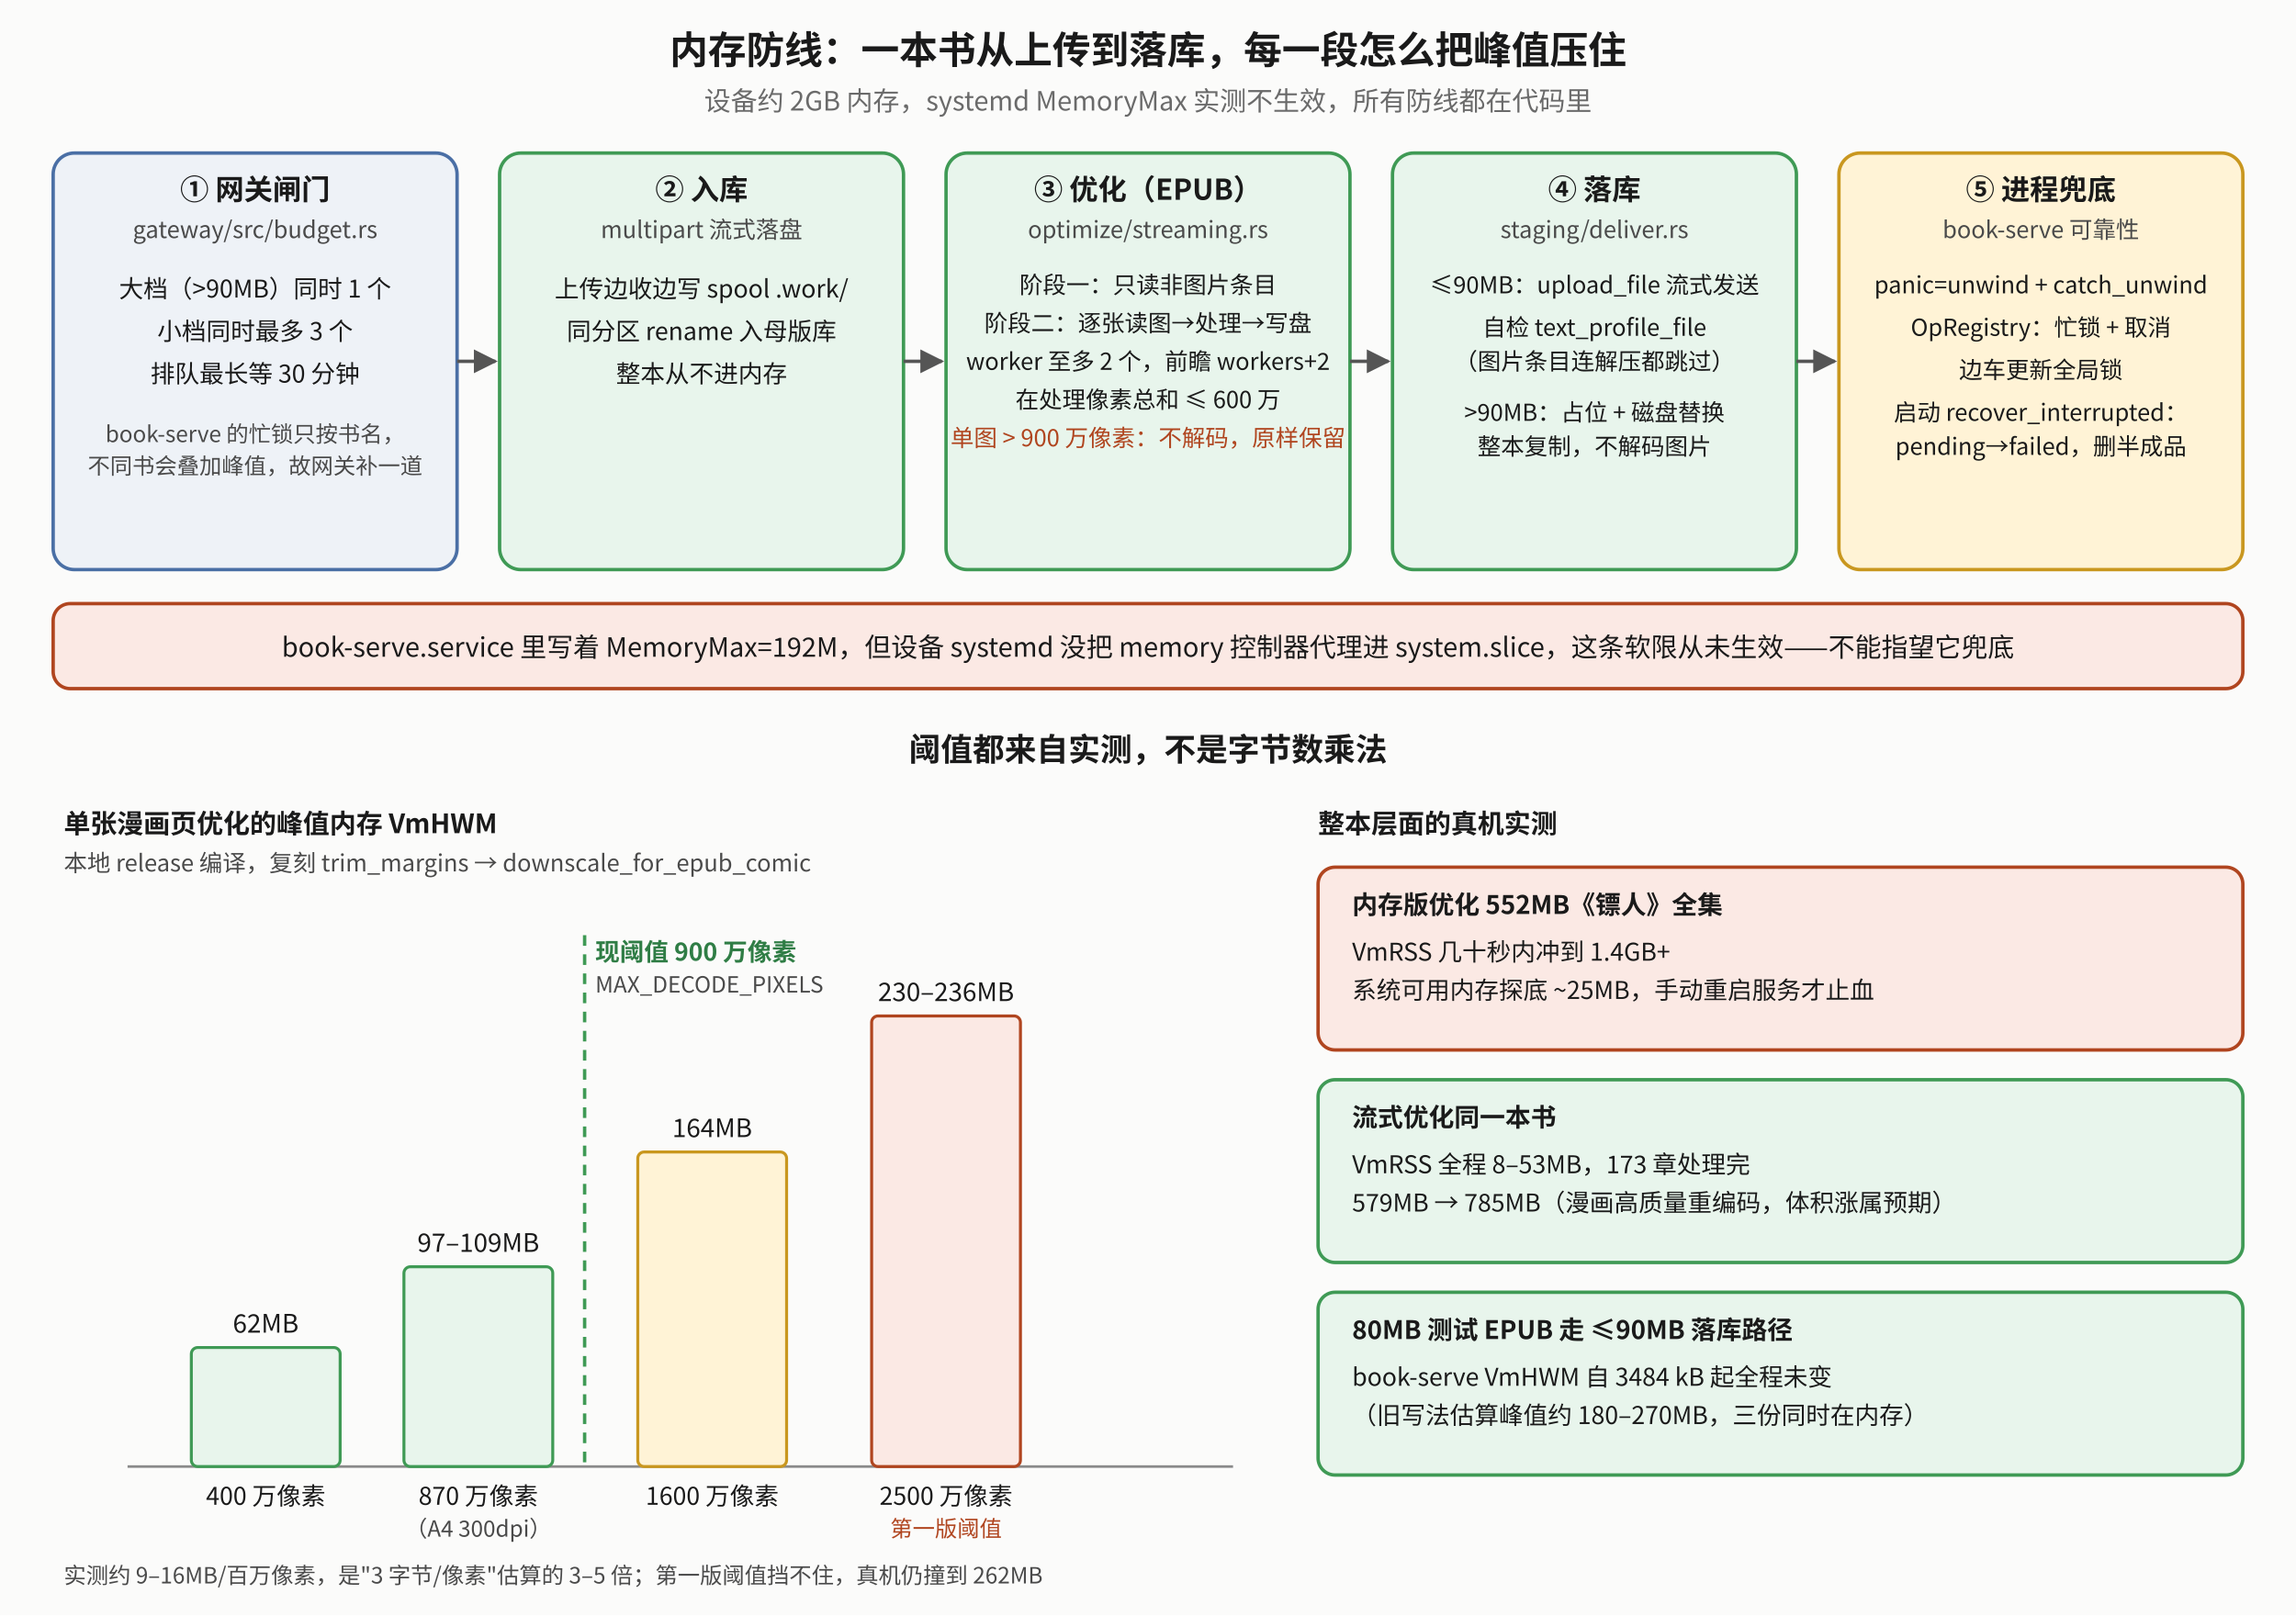
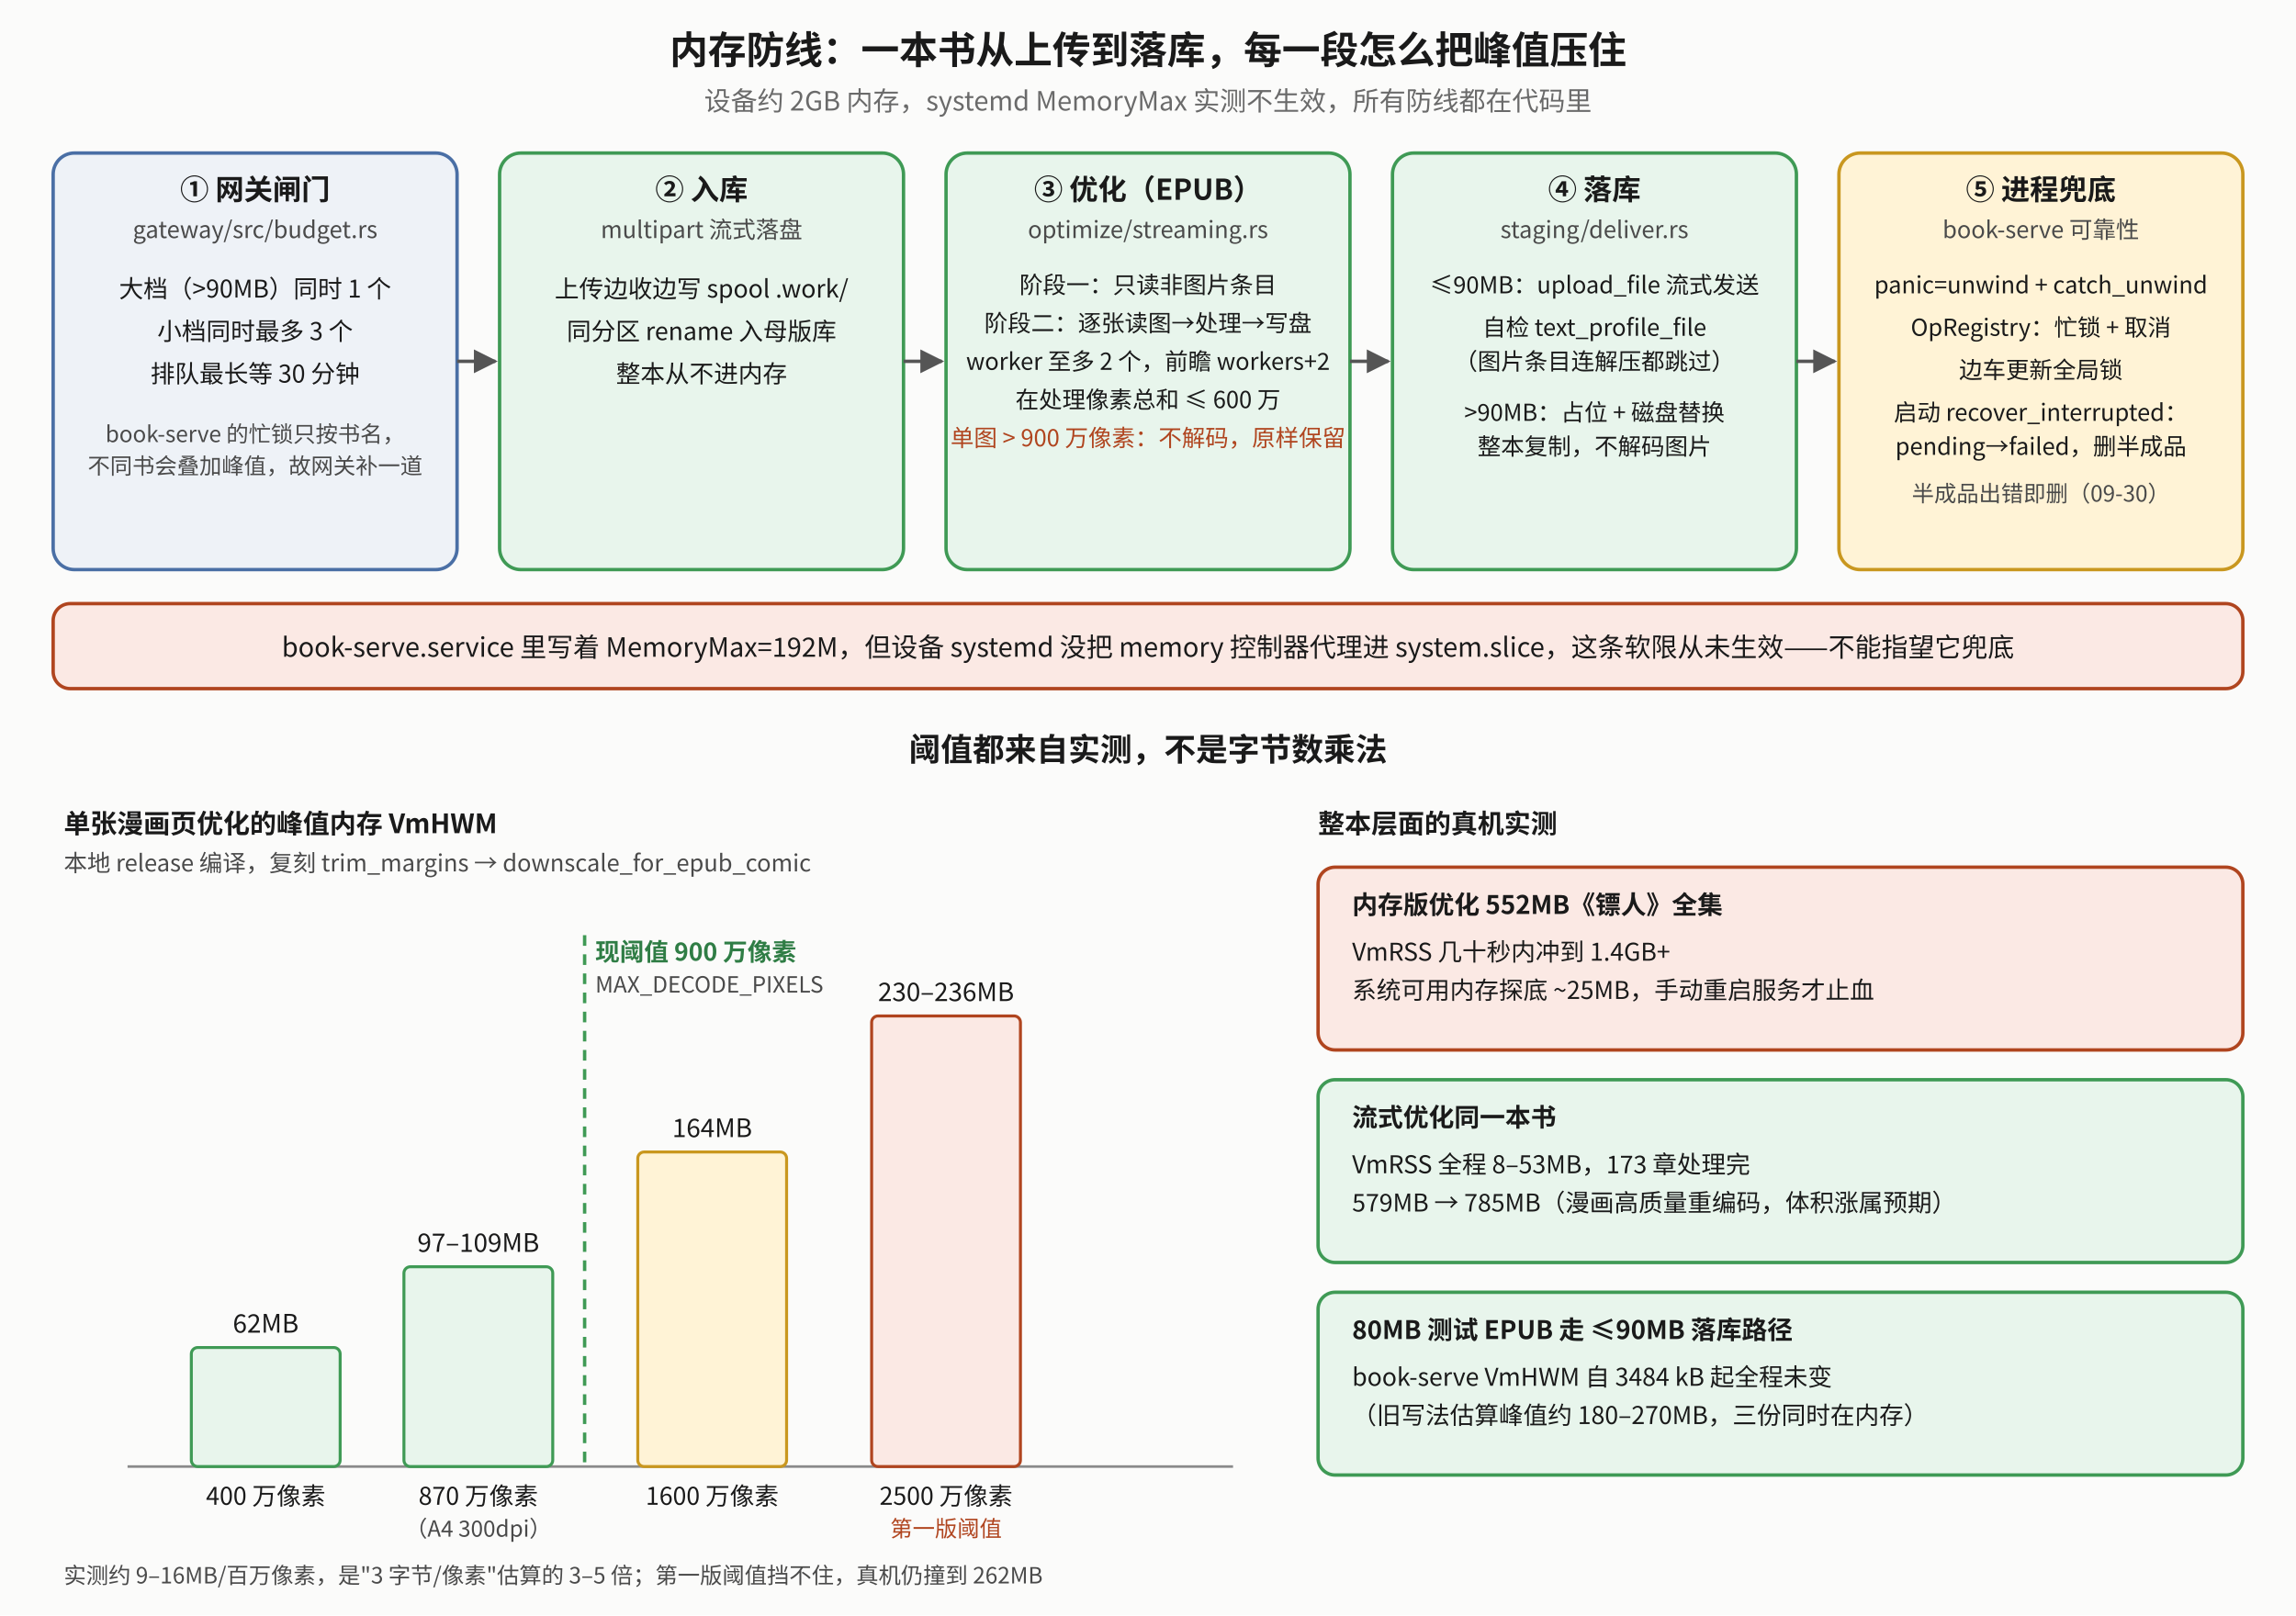
<svg xmlns="http://www.w3.org/2000/svg" viewBox="0 0 1080 760" font-family="Noto Sans CJK SC, sans-serif">
  <defs>
    <marker id="eo-a" viewBox="0 0 10 10" refX="9" refY="5" markerWidth="7" markerHeight="7" orient="auto-start-reverse">
      <path d="M0,0 L10,5 L0,10 z" fill="#555" />
    </marker>
  </defs>
  <rect x="0" y="0" width="1080" height="760" fill="#fbfbfa" />
  <text x="540" y="30" text-anchor="middle" font-size="18" font-weight="bold" fill="#1a1a1a">内存防线：一本书从上传到落库，每一段怎么把峰值压住</text>
  <text x="540" y="52" text-anchor="middle" font-size="12.5" fill="#6a6a6a">设备约 2GB 内存，systemd MemoryMax 实测不生效，所有防线都在代码里</text>
  <rect x="25" y="72" width="190" height="196" rx="10" fill="#eef2f7" stroke="#4a6fa5" stroke-width="1.6" />
  <text x="120" y="94" text-anchor="middle" font-size="13.5" font-weight="bold" fill="#1a1a1a">① 网关闸门</text>
  <text x="120" y="112" text-anchor="middle" font-size="11" fill="#4a4a4a">gateway/src/budget.rs</text>
  <text x="120" y="140" text-anchor="middle" font-size="11.5" fill="#1a1a1a">大档（&gt;90MB）同时 1 个</text>
  <text x="120" y="160" text-anchor="middle" font-size="11.5" fill="#1a1a1a">小档同时最多 3 个</text>
  <text x="120" y="180" text-anchor="middle" font-size="11.5" fill="#1a1a1a">排队最长等 30 分钟</text>
  <text x="120" y="208" text-anchor="middle" font-size="10.5" fill="#4a4a4a">book-serve 的忙锁只按书名，</text>
  <text x="120" y="223" text-anchor="middle" font-size="10.5" fill="#4a4a4a">不同书会叠加峰值，故网关补一道</text>
  <rect x="235" y="72" width="190" height="196" rx="10" fill="#e8f5ec" stroke="#3f9a55" stroke-width="1.6" />
  <text x="330" y="94" text-anchor="middle" font-size="13.5" font-weight="bold" fill="#1a1a1a">② 入库</text>
  <text x="330" y="112" text-anchor="middle" font-size="11" fill="#4a4a4a">multipart 流式落盘</text>
  <text x="330" y="140" text-anchor="middle" font-size="11.5" fill="#1a1a1a">上传边收边写 spool .work/</text>
  <text x="330" y="160" text-anchor="middle" font-size="11.5" fill="#1a1a1a">同分区 rename 入母版库</text>
  <text x="330" y="180" text-anchor="middle" font-size="11.5" fill="#1a1a1a">整本从不进内存</text>
  <rect x="445" y="72" width="190" height="196" rx="10" fill="#e8f5ec" stroke="#3f9a55" stroke-width="1.6" />
  <text x="540" y="94" text-anchor="middle" font-size="13.5" font-weight="bold" fill="#1a1a1a">③ 优化（EPUB）</text>
  <text x="540" y="112" text-anchor="middle" font-size="11" fill="#4a4a4a">optimize/streaming.rs</text>
  <text x="540" y="138" text-anchor="middle" font-size="11" fill="#1a1a1a">阶段一：只读非图片条目</text>
  <text x="540" y="156" text-anchor="middle" font-size="11" fill="#1a1a1a">阶段二：逐张读图→处理→写盘</text>
  <text x="540" y="174" text-anchor="middle" font-size="11" fill="#1a1a1a">worker 至多 2 个，前瞻 workers+2</text>
  <text x="540" y="192" text-anchor="middle" font-size="11" fill="#1a1a1a">在处理像素总和 ≤ 600 万</text>
  <text x="540" y="210" text-anchor="middle" font-size="11" fill="#b0451f">单图 &gt; 900 万像素：不解码，原样保留</text>
  <rect x="655" y="72" width="190" height="196" rx="10" fill="#e8f5ec" stroke="#3f9a55" stroke-width="1.6" />
  <text x="750" y="94" text-anchor="middle" font-size="13.5" font-weight="bold" fill="#1a1a1a">④ 落库</text>
  <text x="750" y="112" text-anchor="middle" font-size="11" fill="#4a4a4a">staging/deliver.rs</text>
  <text x="750" y="138" text-anchor="middle" font-size="11" fill="#1a1a1a">≤90MB：upload_file 流式发送</text>
  <text x="750" y="158" text-anchor="middle" font-size="11" fill="#1a1a1a">自检 text_profile_file</text>
  <text x="750" y="174" text-anchor="middle" font-size="11" fill="#1a1a1a">（图片条目连解压都跳过）</text>
  <text x="750" y="198" text-anchor="middle" font-size="11" fill="#1a1a1a">&gt;90MB：占位 + 磁盘替换</text>
  <text x="750" y="214" text-anchor="middle" font-size="11" fill="#1a1a1a">整本复制，不解码图片</text>
  <rect x="865" y="72" width="190" height="196" rx="10" fill="#fff3d6" stroke="#c9971f" stroke-width="1.6" />
  <text x="960" y="94" text-anchor="middle" font-size="13.5" font-weight="bold" fill="#1a1a1a">⑤ 进程兜底</text>
  <text x="960" y="112" text-anchor="middle" font-size="11" fill="#4a4a4a">book-serve 可靠性</text>
  <text x="960" y="138" text-anchor="middle" font-size="11" fill="#1a1a1a">panic=unwind + catch_unwind</text>
  <text x="960" y="158" text-anchor="middle" font-size="11" fill="#1a1a1a">OpRegistry：忙锁 + 取消</text>
  <text x="960" y="178" text-anchor="middle" font-size="11" fill="#1a1a1a">边车更新全局锁</text>
  <text x="960" y="198" text-anchor="middle" font-size="11" fill="#1a1a1a">启动 recover_interrupted：</text>
  <text x="960" y="214" text-anchor="middle" font-size="11" fill="#1a1a1a">pending→failed，删半成品</text>
+   <text x="960" y="236" text-anchor="middle" font-size="10.5" fill="#4a4a4a">半成品出错即删（09-30）</text>
  <polyline points="215,170 233,170" fill="none" stroke="#555" stroke-width="1.6" marker-end="url(#eo-a)" />
  <polyline points="425,170 443,170" fill="none" stroke="#555" stroke-width="1.6" marker-end="url(#eo-a)" />
  <polyline points="635,170 653,170" fill="none" stroke="#555" stroke-width="1.6" marker-end="url(#eo-a)" />
  <polyline points="845,170 863,170" fill="none" stroke="#555" stroke-width="1.6" marker-end="url(#eo-a)" />
  <rect x="25" y="284" width="1030" height="40" rx="8" fill="#fbe9e4" stroke="#b0451f" stroke-width="1.6" />
  <text x="540" y="309" text-anchor="middle" font-size="12.5" fill="#1a1a1a">book-serve.service 里写着 MemoryMax=192M，但设备 systemd 没把 memory 控制器代理进 system.slice，这条软限从未生效——不能指望它兜底</text>
  <text x="540" y="358" text-anchor="middle" font-size="15" font-weight="bold" fill="#1a1a1a">阈值都来自实测，不是字节数乘法</text>
  <text x="30" y="392" font-size="12.5" font-weight="bold" fill="#1a1a1a">单张漫画页优化的峰值内存 VmHWM</text>
  <text x="30" y="410" font-size="11" fill="#4a4a4a">本地 release 编译，复刻 trim_margins → downscale_for_epub_comic</text>
  <line x1="60" y1="690" x2="580" y2="690" stroke="#8a8a8a" stroke-width="1.2" />
  <rect x="90" y="634" width="70" height="56" rx="3" fill="#e8f5ec" stroke="#3f9a55" stroke-width="1.4" />
  <text x="125" y="627" text-anchor="middle" font-size="12" fill="#1a1a1a">62MB</text>
  <rect x="190" y="596" width="70" height="94" rx="3" fill="#e8f5ec" stroke="#3f9a55" stroke-width="1.4" />
  <text x="225" y="589" text-anchor="middle" font-size="12" fill="#1a1a1a">97–109MB</text>
  <rect x="300" y="542" width="70" height="148" rx="3" fill="#fff3d6" stroke="#c9971f" stroke-width="1.4" />
  <text x="335" y="535" text-anchor="middle" font-size="12" fill="#1a1a1a">164MB</text>
  <rect x="410" y="478" width="70" height="212" rx="3" fill="#fbe9e4" stroke="#b0451f" stroke-width="1.4" />
  <text x="445" y="471" text-anchor="middle" font-size="12" fill="#1a1a1a">230–236MB</text>
  <text x="125" y="708" text-anchor="middle" font-size="11.5" fill="#1a1a1a">400 万像素</text>
  <text x="225" y="708" text-anchor="middle" font-size="11.5" fill="#1a1a1a">870 万像素</text>
  <text x="225" y="723" text-anchor="middle" font-size="10.5" fill="#4a4a4a">（A4 300dpi）</text>
  <text x="335" y="708" text-anchor="middle" font-size="11.5" fill="#1a1a1a">1600 万像素</text>
  <text x="445" y="708" text-anchor="middle" font-size="11.5" fill="#1a1a1a">2500 万像素</text>
  <text x="445" y="723" text-anchor="middle" font-size="10.5" fill="#b0451f">第一版阈值</text>
  <line x1="275" y1="440" x2="275" y2="690" stroke="#3f9a55" stroke-width="1.6" stroke-dasharray="5,4" />
  <text x="280" y="452" font-size="11.5" font-weight="bold" fill="#2f7d45">现阈值 900 万像素</text>
  <text x="280" y="467" font-size="10.5" fill="#4a4a4a">MAX_DECODE_PIXELS</text>
  <text x="30" y="745" font-size="10.5" fill="#4a4a4a">实测约 9–16MB/百万像素，是"3 字节/像素"估算的 3–5 倍；第一版阈值挡不住，真机仍撞到 262MB</text>
  <text x="620" y="392" font-size="12.5" font-weight="bold" fill="#1a1a1a">整本层面的真机实测</text>
  <rect x="620" y="408" width="435" height="86" rx="8" fill="#fbe9e4" stroke="#b0451f" stroke-width="1.6" />
  <text x="636" y="430" font-size="12" font-weight="bold" fill="#1a1a1a">内存版优化 552MB《镖人》全集</text>
  <text x="636" y="452" font-size="11.5" fill="#1a1a1a">VmRSS 几十秒内冲到 1.4GB+</text>
  <text x="636" y="470" font-size="11.5" fill="#1a1a1a">系统可用内存探底 ~25MB，手动重启服务才止血</text>
  <rect x="620" y="508" width="435" height="86" rx="8" fill="#e8f5ec" stroke="#3f9a55" stroke-width="1.6" />
  <text x="636" y="530" font-size="12" font-weight="bold" fill="#1a1a1a">流式优化同一本书</text>
  <text x="636" y="552" font-size="11.5" fill="#1a1a1a">VmRSS 全程 8–53MB，173 章处理完</text>
  <text x="636" y="570" font-size="11.5" fill="#1a1a1a">579MB → 785MB（漫画高质量重编码，体积涨属预期）</text>
  <rect x="620" y="608" width="435" height="86" rx="8" fill="#e8f5ec" stroke="#3f9a55" stroke-width="1.6" />
  <text x="636" y="630" font-size="12" font-weight="bold" fill="#1a1a1a">80MB 测试 EPUB 走 ≤90MB 落库路径</text>
  <text x="636" y="652" font-size="11.5" fill="#1a1a1a">book-serve VmHWM 自 3484 kB 起全程未变</text>
  <text x="636" y="670" font-size="11.5" fill="#1a1a1a">（旧写法估算峰值约 180–270MB，三份同时在内存）</text>
</svg>
